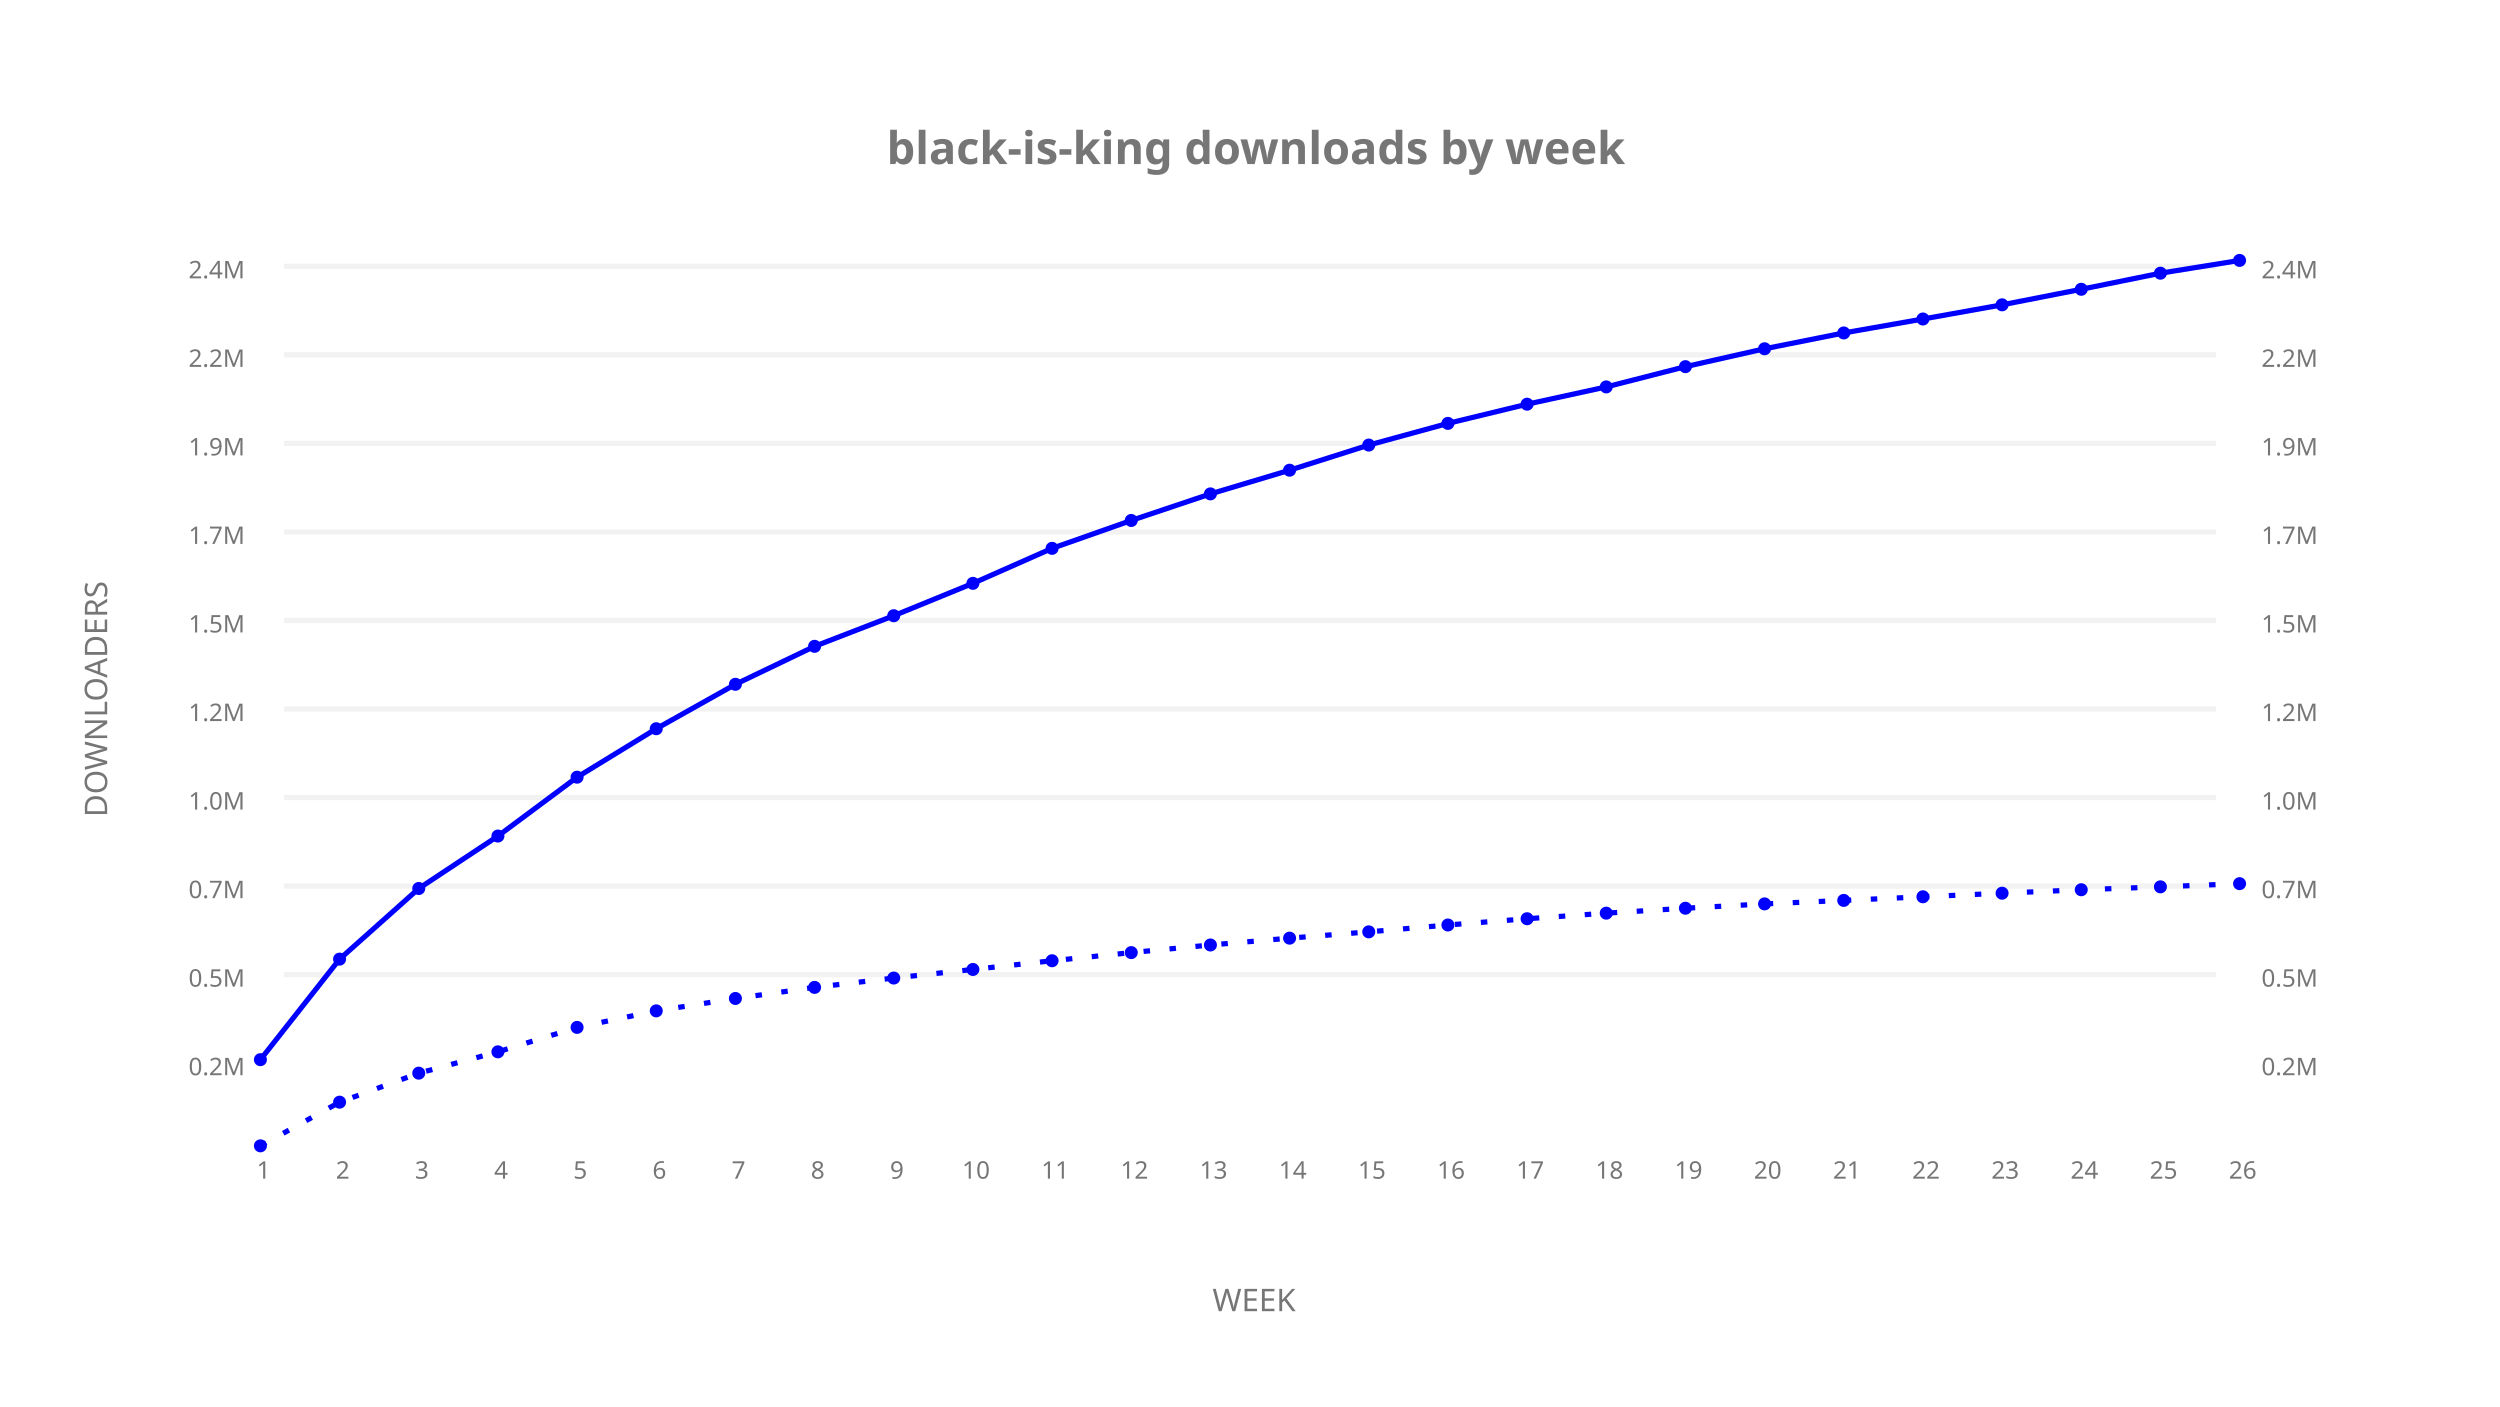
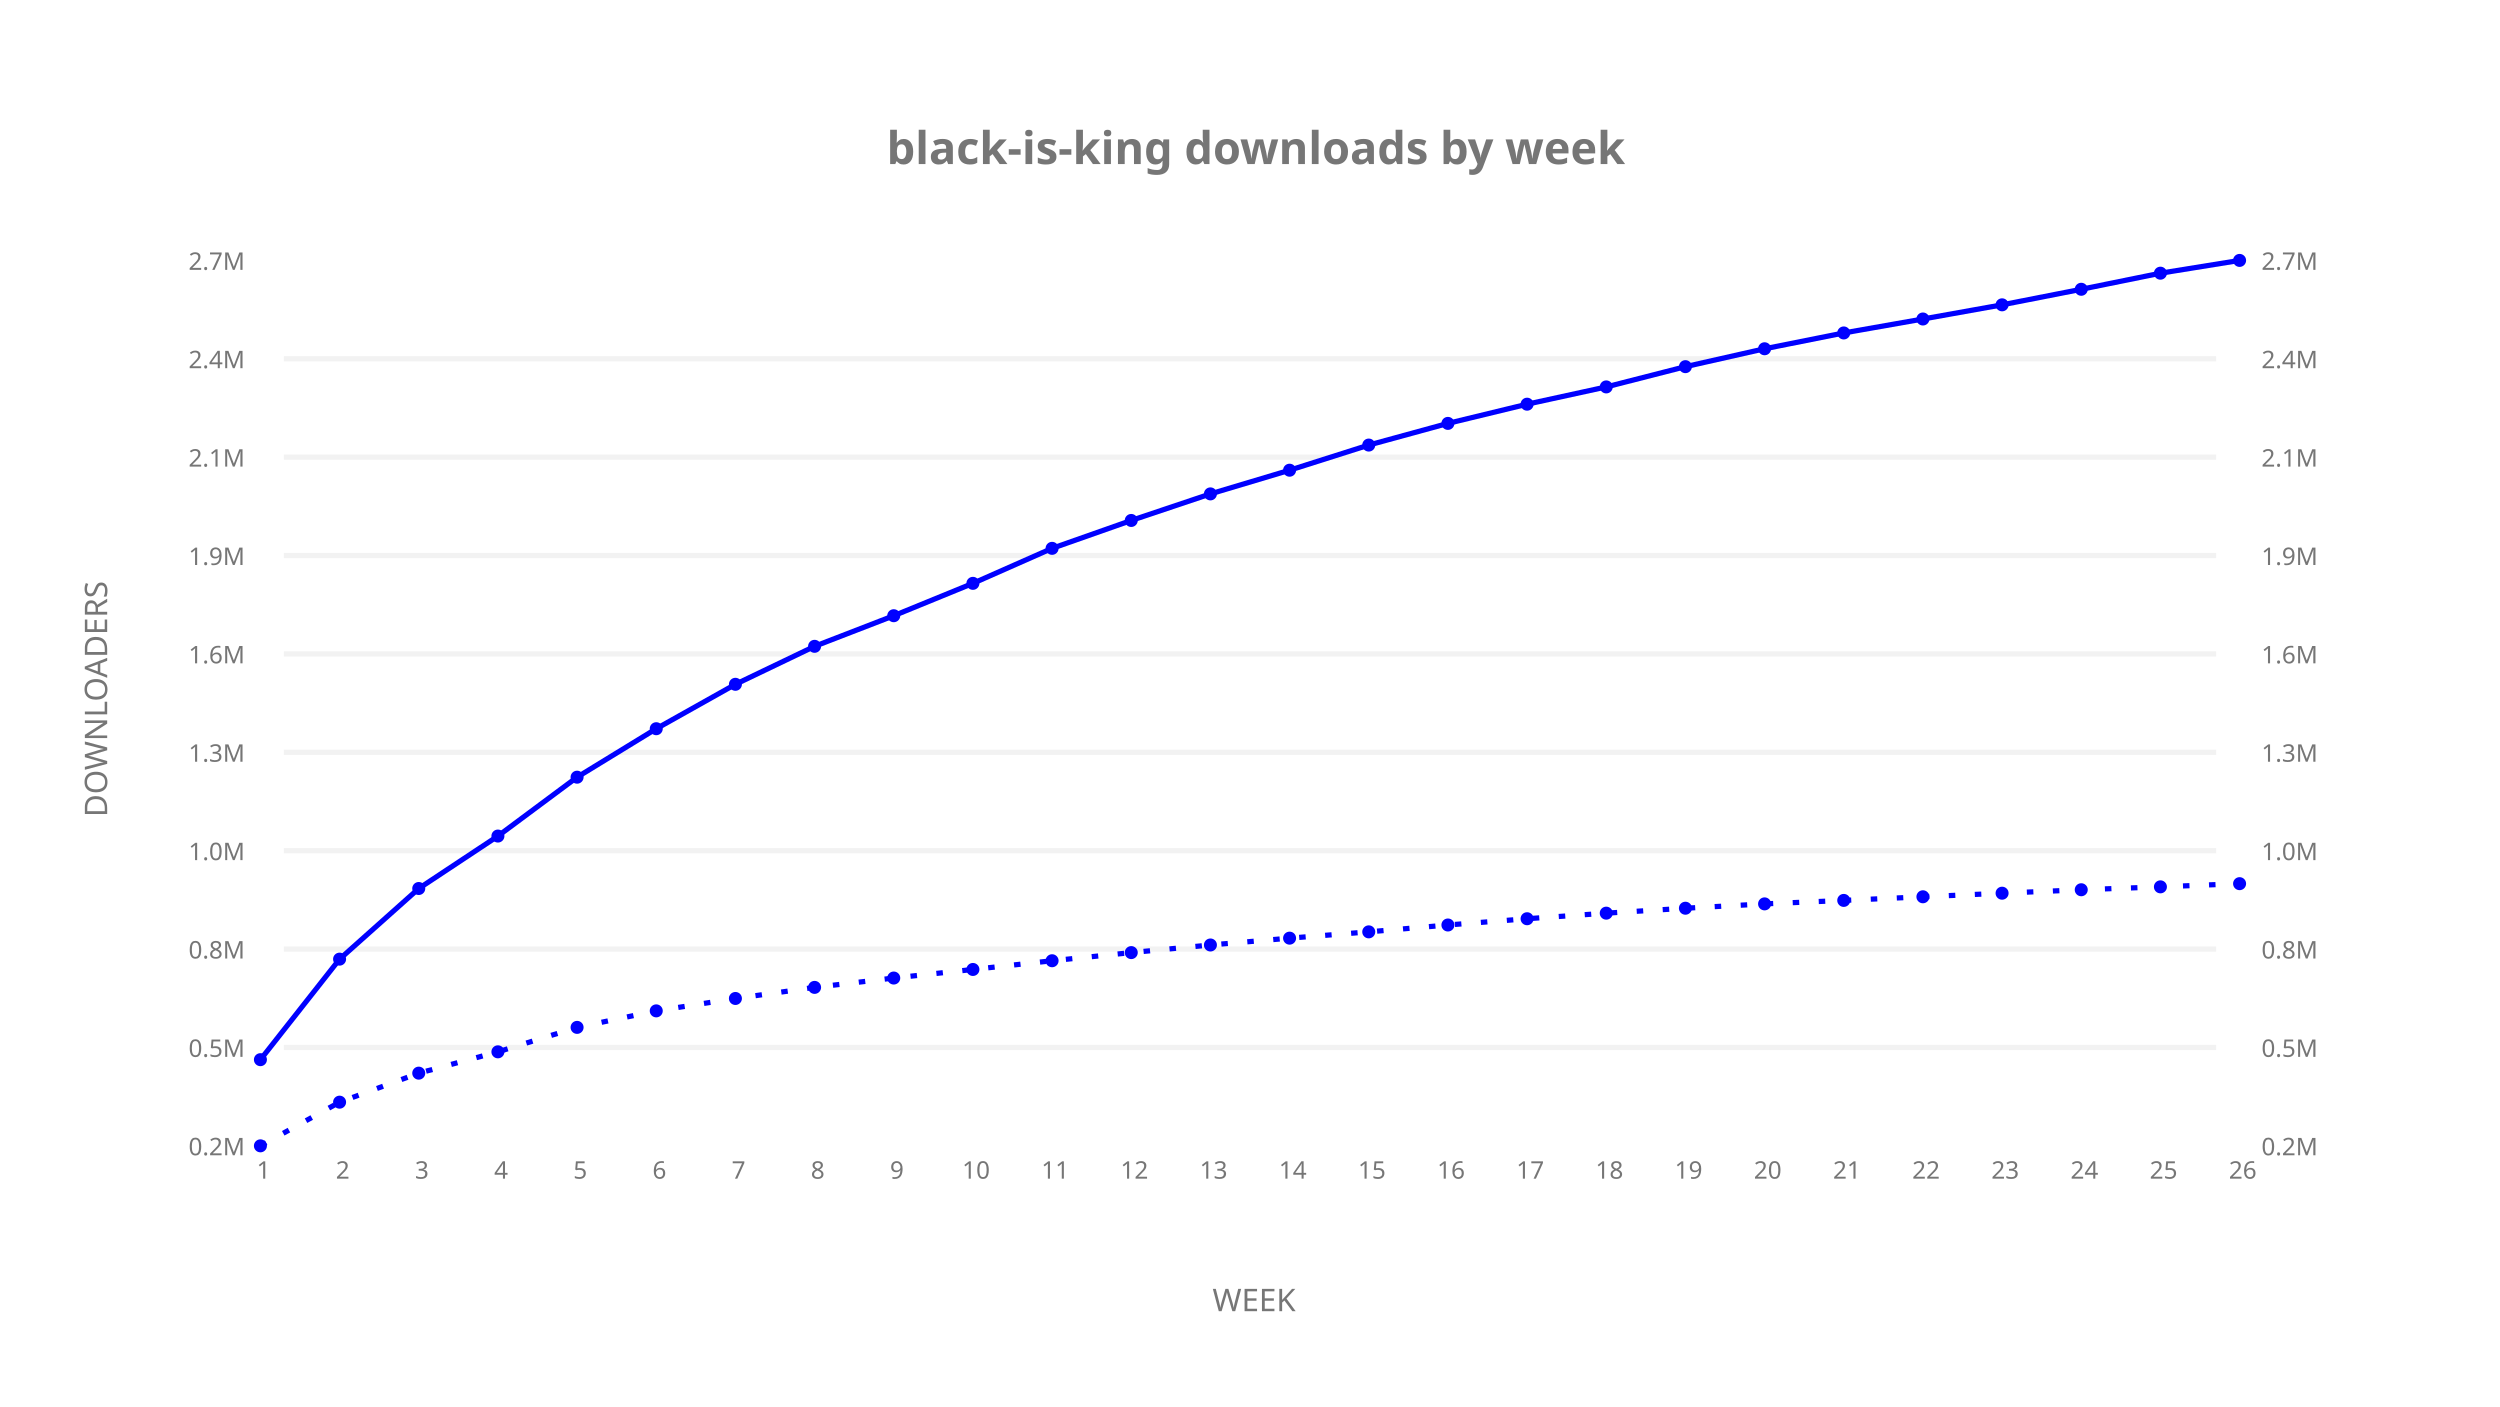
<svg xmlns="http://www.w3.org/2000/svg" xml:space="preserve" id="black-is-king-downloads-by-week-black-is-king-week" x="0px" y="0px" width="1920px" height="1080px" viewBox="0 0 1920 1080" enable-background="new 0 0 1920 1080" role="img">
  <g id="annotations">
    <text x="960" y="126" font-family="Atkinson Hyperlegible" font-size="26pt" text-anchor="middle" text-align="center" font-weight="600" font-style="normal" style="fill:rgb(118,118,118); fill-opacity:1; stroke:rgb(118,118,118); stroke-opacity:0; stroke-width:0.5"> black-is-king downloads by week</text>
    <g id="axes-lines">
      <text x="960" y="1007" font-family="Atkinson Hyperlegible" font-size="18pt" text-anchor="middle" text-align="center" font-weight="500" font-style="normal" style="fill:rgb(118,118,118); fill-opacity:1; stroke:rgb(118,118,118); stroke-opacity:0; stroke-width:0.5"> WEEK</text>
      <text x="73" y="540" font-family="Atkinson Hyperlegible" font-size="18pt" text-anchor="middle" text-align="center" dominant-baseline="central" font-weight="500" font-style="normal" style="fill:rgb(118,118,118); fill-opacity:1; stroke:rgb(118,118,118); stroke-opacity:0; stroke-width:0.5" transform="rotate(-90,73,540)"> DOWNLOADERS</text>
    </g>
    <g id="tic-y-label-lines">
-       <line x1="218" y1="748.513" x2="1702" y2="748.513" style="fill:rgb(0,0,255); fill-opacity:0; stroke:rgb(242,242,242); stroke-opacity:1; stroke-width:4" />
-       <line x1="218" y1="680.513" x2="1702" y2="680.513" style="fill:rgb(0,0,255); fill-opacity:0; stroke:rgb(242,242,242); stroke-opacity:1; stroke-width:4" />
-       <line x1="218" y1="612.513" x2="1702" y2="612.513" style="fill:rgb(0,0,255); fill-opacity:0; stroke:rgb(242,242,242); stroke-opacity:1; stroke-width:4" />
-       <line x1="218" y1="544.513" x2="1702" y2="544.513" style="fill:rgb(0,0,255); fill-opacity:0; stroke:rgb(242,242,242); stroke-opacity:1; stroke-width:4" />
-       <line x1="218" y1="476.513" x2="1702" y2="476.513" style="fill:rgb(0,0,255); fill-opacity:0; stroke:rgb(242,242,242); stroke-opacity:1; stroke-width:4" />
-       <line x1="218" y1="408.513" x2="1702" y2="408.513" style="fill:rgb(0,0,255); fill-opacity:0; stroke:rgb(242,242,242); stroke-opacity:1; stroke-width:4" />
-       <line x1="218" y1="340.513" x2="1702" y2="340.513" style="fill:rgb(0,0,255); fill-opacity:0; stroke:rgb(242,242,242); stroke-opacity:1; stroke-width:4" />
-       <line x1="218" y1="272.513" x2="1702" y2="272.513" style="fill:rgb(0,0,255); fill-opacity:0; stroke:rgb(242,242,242); stroke-opacity:1; stroke-width:4" />
-       <line x1="218" y1="204.513" x2="1702" y2="204.513" style="fill:rgb(0,0,255); fill-opacity:0; stroke:rgb(242,242,242); stroke-opacity:1; stroke-width:4" />
+       <line x1="218" y1="804.444" x2="1702" y2="804.444" style="fill:rgb(0,0,255); fill-opacity:0; stroke:rgb(242,242,242); stroke-opacity:1; stroke-width:4" />
+       <line x1="218" y1="728.889" x2="1702" y2="728.889" style="fill:rgb(0,0,255); fill-opacity:0; stroke:rgb(242,242,242); stroke-opacity:1; stroke-width:4" />
+       <line x1="218" y1="653.333" x2="1702" y2="653.333" style="fill:rgb(0,0,255); fill-opacity:0; stroke:rgb(242,242,242); stroke-opacity:1; stroke-width:4" />
+       <line x1="218" y1="577.778" x2="1702" y2="577.778" style="fill:rgb(0,0,255); fill-opacity:0; stroke:rgb(242,242,242); stroke-opacity:1; stroke-width:4" />
+       <line x1="218" y1="502.222" x2="1702" y2="502.222" style="fill:rgb(0,0,255); fill-opacity:0; stroke:rgb(242,242,242); stroke-opacity:1; stroke-width:4" />
+       <line x1="218" y1="426.667" x2="1702" y2="426.667" style="fill:rgb(0,0,255); fill-opacity:0; stroke:rgb(242,242,242); stroke-opacity:1; stroke-width:4" />
+       <line x1="218" y1="351.111" x2="1702" y2="351.111" style="fill:rgb(0,0,255); fill-opacity:0; stroke:rgb(242,242,242); stroke-opacity:1; stroke-width:4" />
+       <line x1="218" y1="275.556" x2="1702" y2="275.556" style="fill:rgb(0,0,255); fill-opacity:0; stroke:rgb(242,242,242); stroke-opacity:1; stroke-width:4" />
    </g>
    <g id="tic-x-labels">
      <text x="200" y="898" font-family="Atkinson Hyperlegible" font-size="14pt" text-anchor="middle" text-align="center" dominant-baseline="central" font-weight="400" font-style="normal" style="fill:rgb(118,118,118); fill-opacity:1; stroke:rgb(118,118,118); stroke-opacity:0; stroke-width:0.5"> 1</text>
      <text x="260.8" y="898" font-family="Atkinson Hyperlegible" font-size="14pt" text-anchor="middle" text-align="center" dominant-baseline="central" font-weight="400" font-style="normal" style="fill:rgb(118,118,118); fill-opacity:1; stroke:rgb(118,118,118); stroke-opacity:0; stroke-width:0.5"> 2</text>
      <text x="321.6" y="898" font-family="Atkinson Hyperlegible" font-size="14pt" text-anchor="middle" text-align="center" dominant-baseline="central" font-weight="400" font-style="normal" style="fill:rgb(118,118,118); fill-opacity:1; stroke:rgb(118,118,118); stroke-opacity:0; stroke-width:0.5"> 3</text>
      <text x="382.4" y="898" font-family="Atkinson Hyperlegible" font-size="14pt" text-anchor="middle" text-align="center" dominant-baseline="central" font-weight="400" font-style="normal" style="fill:rgb(118,118,118); fill-opacity:1; stroke:rgb(118,118,118); stroke-opacity:0; stroke-width:0.5"> 4</text>
      <text x="443.2" y="898" font-family="Atkinson Hyperlegible" font-size="14pt" text-anchor="middle" text-align="center" dominant-baseline="central" font-weight="400" font-style="normal" style="fill:rgb(118,118,118); fill-opacity:1; stroke:rgb(118,118,118); stroke-opacity:0; stroke-width:0.5"> 5</text>
      <text x="504" y="898" font-family="Atkinson Hyperlegible" font-size="14pt" text-anchor="middle" text-align="center" dominant-baseline="central" font-weight="400" font-style="normal" style="fill:rgb(118,118,118); fill-opacity:1; stroke:rgb(118,118,118); stroke-opacity:0; stroke-width:0.5"> 6</text>
      <text x="564.8" y="898" font-family="Atkinson Hyperlegible" font-size="14pt" text-anchor="middle" text-align="center" dominant-baseline="central" font-weight="400" font-style="normal" style="fill:rgb(118,118,118); fill-opacity:1; stroke:rgb(118,118,118); stroke-opacity:0; stroke-width:0.5"> 7</text>
      <text x="625.6" y="898" font-family="Atkinson Hyperlegible" font-size="14pt" text-anchor="middle" text-align="center" dominant-baseline="central" font-weight="400" font-style="normal" style="fill:rgb(118,118,118); fill-opacity:1; stroke:rgb(118,118,118); stroke-opacity:0; stroke-width:0.5"> 8</text>
      <text x="686.4" y="898" font-family="Atkinson Hyperlegible" font-size="14pt" text-anchor="middle" text-align="center" dominant-baseline="central" font-weight="400" font-style="normal" style="fill:rgb(118,118,118); fill-opacity:1; stroke:rgb(118,118,118); stroke-opacity:0; stroke-width:0.5"> 9</text>
      <text x="747.2" y="898" font-family="Atkinson Hyperlegible" font-size="14pt" text-anchor="middle" text-align="center" dominant-baseline="central" font-weight="400" font-style="normal" style="fill:rgb(118,118,118); fill-opacity:1; stroke:rgb(118,118,118); stroke-opacity:0; stroke-width:0.5"> 10</text>
      <text x="808" y="898" font-family="Atkinson Hyperlegible" font-size="14pt" text-anchor="middle" text-align="center" dominant-baseline="central" font-weight="400" font-style="normal" style="fill:rgb(118,118,118); fill-opacity:1; stroke:rgb(118,118,118); stroke-opacity:0; stroke-width:0.5"> 11</text>
      <text x="868.8" y="898" font-family="Atkinson Hyperlegible" font-size="14pt" text-anchor="middle" text-align="center" dominant-baseline="central" font-weight="400" font-style="normal" style="fill:rgb(118,118,118); fill-opacity:1; stroke:rgb(118,118,118); stroke-opacity:0; stroke-width:0.5"> 12</text>
      <text x="929.6" y="898" font-family="Atkinson Hyperlegible" font-size="14pt" text-anchor="middle" text-align="center" dominant-baseline="central" font-weight="400" font-style="normal" style="fill:rgb(118,118,118); fill-opacity:1; stroke:rgb(118,118,118); stroke-opacity:0; stroke-width:0.5"> 13</text>
      <text x="990.4" y="898" font-family="Atkinson Hyperlegible" font-size="14pt" text-anchor="middle" text-align="center" dominant-baseline="central" font-weight="400" font-style="normal" style="fill:rgb(118,118,118); fill-opacity:1; stroke:rgb(118,118,118); stroke-opacity:0; stroke-width:0.5"> 14</text>
      <text x="1051.2" y="898" font-family="Atkinson Hyperlegible" font-size="14pt" text-anchor="middle" text-align="center" dominant-baseline="central" font-weight="400" font-style="normal" style="fill:rgb(118,118,118); fill-opacity:1; stroke:rgb(118,118,118); stroke-opacity:0; stroke-width:0.5"> 15</text>
      <text x="1112" y="898" font-family="Atkinson Hyperlegible" font-size="14pt" text-anchor="middle" text-align="center" dominant-baseline="central" font-weight="400" font-style="normal" style="fill:rgb(118,118,118); fill-opacity:1; stroke:rgb(118,118,118); stroke-opacity:0; stroke-width:0.5"> 16</text>
      <text x="1172.8" y="898" font-family="Atkinson Hyperlegible" font-size="14pt" text-anchor="middle" text-align="center" dominant-baseline="central" font-weight="400" font-style="normal" style="fill:rgb(118,118,118); fill-opacity:1; stroke:rgb(118,118,118); stroke-opacity:0; stroke-width:0.5"> 17</text>
      <text x="1233.6" y="898" font-family="Atkinson Hyperlegible" font-size="14pt" text-anchor="middle" text-align="center" dominant-baseline="central" font-weight="400" font-style="normal" style="fill:rgb(118,118,118); fill-opacity:1; stroke:rgb(118,118,118); stroke-opacity:0; stroke-width:0.5"> 18</text>
      <text x="1294.4" y="898" font-family="Atkinson Hyperlegible" font-size="14pt" text-anchor="middle" text-align="center" dominant-baseline="central" font-weight="400" font-style="normal" style="fill:rgb(118,118,118); fill-opacity:1; stroke:rgb(118,118,118); stroke-opacity:0; stroke-width:0.5"> 19</text>
      <text x="1355.2" y="898" font-family="Atkinson Hyperlegible" font-size="14pt" text-anchor="middle" text-align="center" dominant-baseline="central" font-weight="400" font-style="normal" style="fill:rgb(118,118,118); fill-opacity:1; stroke:rgb(118,118,118); stroke-opacity:0; stroke-width:0.5"> 20</text>
      <text x="1416" y="898" font-family="Atkinson Hyperlegible" font-size="14pt" text-anchor="middle" text-align="center" dominant-baseline="central" font-weight="400" font-style="normal" style="fill:rgb(118,118,118); fill-opacity:1; stroke:rgb(118,118,118); stroke-opacity:0; stroke-width:0.5"> 21</text>
      <text x="1476.8" y="898" font-family="Atkinson Hyperlegible" font-size="14pt" text-anchor="middle" text-align="center" dominant-baseline="central" font-weight="400" font-style="normal" style="fill:rgb(118,118,118); fill-opacity:1; stroke:rgb(118,118,118); stroke-opacity:0; stroke-width:0.5"> 22</text>
      <text x="1537.6" y="898" font-family="Atkinson Hyperlegible" font-size="14pt" text-anchor="middle" text-align="center" dominant-baseline="central" font-weight="400" font-style="normal" style="fill:rgb(118,118,118); fill-opacity:1; stroke:rgb(118,118,118); stroke-opacity:0; stroke-width:0.5"> 23</text>
      <text x="1598.4" y="898" font-family="Atkinson Hyperlegible" font-size="14pt" text-anchor="middle" text-align="center" dominant-baseline="central" font-weight="400" font-style="normal" style="fill:rgb(118,118,118); fill-opacity:1; stroke:rgb(118,118,118); stroke-opacity:0; stroke-width:0.5"> 24</text>
      <text x="1659.2" y="898" font-family="Atkinson Hyperlegible" font-size="14pt" text-anchor="middle" text-align="center" dominant-baseline="central" font-weight="400" font-style="normal" style="fill:rgb(118,118,118); fill-opacity:1; stroke:rgb(118,118,118); stroke-opacity:0; stroke-width:0.5"> 25</text>
      <text x="1720" y="898" font-family="Atkinson Hyperlegible" font-size="14pt" text-anchor="middle" text-align="center" dominant-baseline="central" font-weight="400" font-style="normal" style="fill:rgb(118,118,118); fill-opacity:1; stroke:rgb(118,118,118); stroke-opacity:0; stroke-width:0.5"> 26</text>
    </g>
    <g id="tic-y-labels">
-       <text x="164" y="818.513" font-family="Atkinson Hyperlegible" font-size="14pt" text-anchor="middle" text-align="center" dominant-baseline="central" font-weight="400" font-style="normal" style="fill:rgb(118,118,118); fill-opacity:1; stroke:rgb(118,118,118); stroke-opacity:0; stroke-width:0.5"> 0.2M</text>
-       <text x="1756" y="818.513" font-family="Atkinson Hyperlegible" font-size="14pt" text-anchor="middle" text-align="center" dominant-baseline="central" font-weight="400" font-style="normal" style="fill:rgb(118,118,118); fill-opacity:1; stroke:rgb(118,118,118); stroke-opacity:0; stroke-width:0.5"> 0.2M</text>
-       <text x="164" y="750.513" font-family="Atkinson Hyperlegible" font-size="14pt" text-anchor="middle" text-align="center" dominant-baseline="central" font-weight="400" font-style="normal" style="fill:rgb(118,118,118); fill-opacity:1; stroke:rgb(118,118,118); stroke-opacity:0; stroke-width:0.5"> 0.5M</text>
-       <text x="1756" y="750.513" font-family="Atkinson Hyperlegible" font-size="14pt" text-anchor="middle" text-align="center" dominant-baseline="central" font-weight="400" font-style="normal" style="fill:rgb(118,118,118); fill-opacity:1; stroke:rgb(118,118,118); stroke-opacity:0; stroke-width:0.5"> 0.5M</text>
-       <text x="164" y="682.513" font-family="Atkinson Hyperlegible" font-size="14pt" text-anchor="middle" text-align="center" dominant-baseline="central" font-weight="400" font-style="normal" style="fill:rgb(118,118,118); fill-opacity:1; stroke:rgb(118,118,118); stroke-opacity:0; stroke-width:0.5"> 0.7M</text>
-       <text x="1756" y="682.513" font-family="Atkinson Hyperlegible" font-size="14pt" text-anchor="middle" text-align="center" dominant-baseline="central" font-weight="400" font-style="normal" style="fill:rgb(118,118,118); fill-opacity:1; stroke:rgb(118,118,118); stroke-opacity:0; stroke-width:0.5"> 0.7M</text>
-       <text x="164" y="614.513" font-family="Atkinson Hyperlegible" font-size="14pt" text-anchor="middle" text-align="center" dominant-baseline="central" font-weight="400" font-style="normal" style="fill:rgb(118,118,118); fill-opacity:1; stroke:rgb(118,118,118); stroke-opacity:0; stroke-width:0.5"> 1.0M</text>
-       <text x="1756" y="614.513" font-family="Atkinson Hyperlegible" font-size="14pt" text-anchor="middle" text-align="center" dominant-baseline="central" font-weight="400" font-style="normal" style="fill:rgb(118,118,118); fill-opacity:1; stroke:rgb(118,118,118); stroke-opacity:0; stroke-width:0.5"> 1.0M</text>
-       <text x="164" y="546.513" font-family="Atkinson Hyperlegible" font-size="14pt" text-anchor="middle" text-align="center" dominant-baseline="central" font-weight="400" font-style="normal" style="fill:rgb(118,118,118); fill-opacity:1; stroke:rgb(118,118,118); stroke-opacity:0; stroke-width:0.5"> 1.2M</text>
-       <text x="1756" y="546.513" font-family="Atkinson Hyperlegible" font-size="14pt" text-anchor="middle" text-align="center" dominant-baseline="central" font-weight="400" font-style="normal" style="fill:rgb(118,118,118); fill-opacity:1; stroke:rgb(118,118,118); stroke-opacity:0; stroke-width:0.5"> 1.2M</text>
-       <text x="164" y="478.513" font-family="Atkinson Hyperlegible" font-size="14pt" text-anchor="middle" text-align="center" dominant-baseline="central" font-weight="400" font-style="normal" style="fill:rgb(118,118,118); fill-opacity:1; stroke:rgb(118,118,118); stroke-opacity:0; stroke-width:0.5"> 1.5M</text>
-       <text x="1756" y="478.513" font-family="Atkinson Hyperlegible" font-size="14pt" text-anchor="middle" text-align="center" dominant-baseline="central" font-weight="400" font-style="normal" style="fill:rgb(118,118,118); fill-opacity:1; stroke:rgb(118,118,118); stroke-opacity:0; stroke-width:0.5"> 1.5M</text>
-       <text x="164" y="410.513" font-family="Atkinson Hyperlegible" font-size="14pt" text-anchor="middle" text-align="center" dominant-baseline="central" font-weight="400" font-style="normal" style="fill:rgb(118,118,118); fill-opacity:1; stroke:rgb(118,118,118); stroke-opacity:0; stroke-width:0.5"> 1.7M</text>
-       <text x="1756" y="410.513" font-family="Atkinson Hyperlegible" font-size="14pt" text-anchor="middle" text-align="center" dominant-baseline="central" font-weight="400" font-style="normal" style="fill:rgb(118,118,118); fill-opacity:1; stroke:rgb(118,118,118); stroke-opacity:0; stroke-width:0.5"> 1.7M</text>
-       <text x="164" y="342.513" font-family="Atkinson Hyperlegible" font-size="14pt" text-anchor="middle" text-align="center" dominant-baseline="central" font-weight="400" font-style="normal" style="fill:rgb(118,118,118); fill-opacity:1; stroke:rgb(118,118,118); stroke-opacity:0; stroke-width:0.5"> 1.9M</text>
-       <text x="1756" y="342.513" font-family="Atkinson Hyperlegible" font-size="14pt" text-anchor="middle" text-align="center" dominant-baseline="central" font-weight="400" font-style="normal" style="fill:rgb(118,118,118); fill-opacity:1; stroke:rgb(118,118,118); stroke-opacity:0; stroke-width:0.5"> 1.9M</text>
-       <text x="164" y="274.513" font-family="Atkinson Hyperlegible" font-size="14pt" text-anchor="middle" text-align="center" dominant-baseline="central" font-weight="400" font-style="normal" style="fill:rgb(118,118,118); fill-opacity:1; stroke:rgb(118,118,118); stroke-opacity:0; stroke-width:0.5"> 2.2M</text>
-       <text x="1756" y="274.513" font-family="Atkinson Hyperlegible" font-size="14pt" text-anchor="middle" text-align="center" dominant-baseline="central" font-weight="400" font-style="normal" style="fill:rgb(118,118,118); fill-opacity:1; stroke:rgb(118,118,118); stroke-opacity:0; stroke-width:0.5"> 2.2M</text>
-       <text x="164" y="206.513" font-family="Atkinson Hyperlegible" font-size="14pt" text-anchor="middle" text-align="center" dominant-baseline="central" font-weight="400" font-style="normal" style="fill:rgb(118,118,118); fill-opacity:1; stroke:rgb(118,118,118); stroke-opacity:0; stroke-width:0.5"> 2.4M</text>
-       <text x="1756" y="206.513" font-family="Atkinson Hyperlegible" font-size="14pt" text-anchor="middle" text-align="center" dominant-baseline="central" font-weight="400" font-style="normal" style="fill:rgb(118,118,118); fill-opacity:1; stroke:rgb(118,118,118); stroke-opacity:0; stroke-width:0.5"> 2.4M</text>
+       <text x="164" y="880" font-family="Atkinson Hyperlegible" font-size="14pt" text-anchor="middle" text-align="center" dominant-baseline="central" font-weight="400" font-style="normal" style="fill:rgb(118,118,118); fill-opacity:1; stroke:rgb(118,118,118); stroke-opacity:0; stroke-width:0.5"> 0.2M</text>
+       <text x="1756" y="880" font-family="Atkinson Hyperlegible" font-size="14pt" text-anchor="middle" text-align="center" dominant-baseline="central" font-weight="400" font-style="normal" style="fill:rgb(118,118,118); fill-opacity:1; stroke:rgb(118,118,118); stroke-opacity:0; stroke-width:0.5"> 0.2M</text>
+       <text x="164" y="804.444" font-family="Atkinson Hyperlegible" font-size="14pt" text-anchor="middle" text-align="center" dominant-baseline="central" font-weight="400" font-style="normal" style="fill:rgb(118,118,118); fill-opacity:1; stroke:rgb(118,118,118); stroke-opacity:0; stroke-width:0.5"> 0.5M</text>
+       <text x="1756" y="804.444" font-family="Atkinson Hyperlegible" font-size="14pt" text-anchor="middle" text-align="center" dominant-baseline="central" font-weight="400" font-style="normal" style="fill:rgb(118,118,118); fill-opacity:1; stroke:rgb(118,118,118); stroke-opacity:0; stroke-width:0.5"> 0.5M</text>
+       <text x="164" y="728.889" font-family="Atkinson Hyperlegible" font-size="14pt" text-anchor="middle" text-align="center" dominant-baseline="central" font-weight="400" font-style="normal" style="fill:rgb(118,118,118); fill-opacity:1; stroke:rgb(118,118,118); stroke-opacity:0; stroke-width:0.5"> 0.8M</text>
+       <text x="1756" y="728.889" font-family="Atkinson Hyperlegible" font-size="14pt" text-anchor="middle" text-align="center" dominant-baseline="central" font-weight="400" font-style="normal" style="fill:rgb(118,118,118); fill-opacity:1; stroke:rgb(118,118,118); stroke-opacity:0; stroke-width:0.5"> 0.8M</text>
+       <text x="164" y="653.333" font-family="Atkinson Hyperlegible" font-size="14pt" text-anchor="middle" text-align="center" dominant-baseline="central" font-weight="400" font-style="normal" style="fill:rgb(118,118,118); fill-opacity:1; stroke:rgb(118,118,118); stroke-opacity:0; stroke-width:0.5"> 1.0M</text>
+       <text x="1756" y="653.333" font-family="Atkinson Hyperlegible" font-size="14pt" text-anchor="middle" text-align="center" dominant-baseline="central" font-weight="400" font-style="normal" style="fill:rgb(118,118,118); fill-opacity:1; stroke:rgb(118,118,118); stroke-opacity:0; stroke-width:0.5"> 1.0M</text>
+       <text x="164" y="577.778" font-family="Atkinson Hyperlegible" font-size="14pt" text-anchor="middle" text-align="center" dominant-baseline="central" font-weight="400" font-style="normal" style="fill:rgb(118,118,118); fill-opacity:1; stroke:rgb(118,118,118); stroke-opacity:0; stroke-width:0.5"> 1.3M</text>
+       <text x="1756" y="577.778" font-family="Atkinson Hyperlegible" font-size="14pt" text-anchor="middle" text-align="center" dominant-baseline="central" font-weight="400" font-style="normal" style="fill:rgb(118,118,118); fill-opacity:1; stroke:rgb(118,118,118); stroke-opacity:0; stroke-width:0.5"> 1.3M</text>
+       <text x="164" y="502.222" font-family="Atkinson Hyperlegible" font-size="14pt" text-anchor="middle" text-align="center" dominant-baseline="central" font-weight="400" font-style="normal" style="fill:rgb(118,118,118); fill-opacity:1; stroke:rgb(118,118,118); stroke-opacity:0; stroke-width:0.5"> 1.6M</text>
+       <text x="1756" y="502.222" font-family="Atkinson Hyperlegible" font-size="14pt" text-anchor="middle" text-align="center" dominant-baseline="central" font-weight="400" font-style="normal" style="fill:rgb(118,118,118); fill-opacity:1; stroke:rgb(118,118,118); stroke-opacity:0; stroke-width:0.5"> 1.6M</text>
+       <text x="164" y="426.667" font-family="Atkinson Hyperlegible" font-size="14pt" text-anchor="middle" text-align="center" dominant-baseline="central" font-weight="400" font-style="normal" style="fill:rgb(118,118,118); fill-opacity:1; stroke:rgb(118,118,118); stroke-opacity:0; stroke-width:0.5"> 1.9M</text>
+       <text x="1756" y="426.667" font-family="Atkinson Hyperlegible" font-size="14pt" text-anchor="middle" text-align="center" dominant-baseline="central" font-weight="400" font-style="normal" style="fill:rgb(118,118,118); fill-opacity:1; stroke:rgb(118,118,118); stroke-opacity:0; stroke-width:0.5"> 1.9M</text>
+       <text x="164" y="351.111" font-family="Atkinson Hyperlegible" font-size="14pt" text-anchor="middle" text-align="center" dominant-baseline="central" font-weight="400" font-style="normal" style="fill:rgb(118,118,118); fill-opacity:1; stroke:rgb(118,118,118); stroke-opacity:0; stroke-width:0.5"> 2.1M</text>
+       <text x="1756" y="351.111" font-family="Atkinson Hyperlegible" font-size="14pt" text-anchor="middle" text-align="center" dominant-baseline="central" font-weight="400" font-style="normal" style="fill:rgb(118,118,118); fill-opacity:1; stroke:rgb(118,118,118); stroke-opacity:0; stroke-width:0.5"> 2.1M</text>
+       <text x="164" y="275.556" font-family="Atkinson Hyperlegible" font-size="14pt" text-anchor="middle" text-align="center" dominant-baseline="central" font-weight="400" font-style="normal" style="fill:rgb(118,118,118); fill-opacity:1; stroke:rgb(118,118,118); stroke-opacity:0; stroke-width:0.5"> 2.4M</text>
+       <text x="1756" y="275.556" font-family="Atkinson Hyperlegible" font-size="14pt" text-anchor="middle" text-align="center" dominant-baseline="central" font-weight="400" font-style="normal" style="fill:rgb(118,118,118); fill-opacity:1; stroke:rgb(118,118,118); stroke-opacity:0; stroke-width:0.5"> 2.4M</text>
+       <text x="164" y="200" font-family="Atkinson Hyperlegible" font-size="14pt" text-anchor="middle" text-align="center" dominant-baseline="central" font-weight="400" font-style="normal" style="fill:rgb(118,118,118); fill-opacity:1; stroke:rgb(118,118,118); stroke-opacity:0; stroke-width:0.5"> 2.7M</text>
+       <text x="1756" y="200" font-family="Atkinson Hyperlegible" font-size="14pt" text-anchor="middle" text-align="center" dominant-baseline="central" font-weight="400" font-style="normal" style="fill:rgb(118,118,118); fill-opacity:1; stroke:rgb(118,118,118); stroke-opacity:0; stroke-width:0.5"> 2.7M</text>
    </g>
  </g>
  <g id="polyline-black-is-king downloads by week">
    <polyline points="200,813.826 260.8,736.615 321.6,682.374 382.4,642.094 443.2,596.884 504,559.654 564.8,525.546 625.6,496.38 686.4,472.871 747.2,448.009 808,421.13 868.8,399.716 929.6,379.31 990.4,361.123 1051.2,341.811 1112,325.168 1172.8,310.422 1233.6,297.154 1294.4,281.593 1355.2,267.851 1416,255.708 1476.8,244.992 1537.6,234.107 1598.4,222.168 1659.2,209.811 1720,200 " style="fill:rgb(0,0,255); fill-opacity:0; stroke:rgb(0,0,255); stroke-opacity:1; stroke-width:4" />
  </g>
  <g id="markers-black-is-king downloads by week">
    <circle cx="200" cy="813.826" r="5" style="fill:rgb(0,0,255); fill-opacity:1; stroke:rgb(0,0,255); stroke-opacity:0; stroke-width:4">
</circle>
    <circle cx="260.8" cy="736.615" r="5" style="fill:rgb(0,0,255); fill-opacity:1; stroke:rgb(0,0,255); stroke-opacity:0; stroke-width:4">
</circle>
    <circle cx="321.6" cy="682.374" r="5" style="fill:rgb(0,0,255); fill-opacity:1; stroke:rgb(0,0,255); stroke-opacity:0; stroke-width:4">
</circle>
    <circle cx="382.4" cy="642.094" r="5" style="fill:rgb(0,0,255); fill-opacity:1; stroke:rgb(0,0,255); stroke-opacity:0; stroke-width:4">
</circle>
    <circle cx="443.2" cy="596.884" r="5" style="fill:rgb(0,0,255); fill-opacity:1; stroke:rgb(0,0,255); stroke-opacity:0; stroke-width:4">
</circle>
    <circle cx="504" cy="559.654" r="5" style="fill:rgb(0,0,255); fill-opacity:1; stroke:rgb(0,0,255); stroke-opacity:0; stroke-width:4">
</circle>
    <circle cx="564.8" cy="525.546" r="5" style="fill:rgb(0,0,255); fill-opacity:1; stroke:rgb(0,0,255); stroke-opacity:0; stroke-width:4">
</circle>
    <circle cx="625.6" cy="496.38" r="5" style="fill:rgb(0,0,255); fill-opacity:1; stroke:rgb(0,0,255); stroke-opacity:0; stroke-width:4">
</circle>
    <circle cx="686.4" cy="472.871" r="5" style="fill:rgb(0,0,255); fill-opacity:1; stroke:rgb(0,0,255); stroke-opacity:0; stroke-width:4">
</circle>
    <circle cx="747.2" cy="448.009" r="5" style="fill:rgb(0,0,255); fill-opacity:1; stroke:rgb(0,0,255); stroke-opacity:0; stroke-width:4">
</circle>
    <circle cx="808" cy="421.13" r="5" style="fill:rgb(0,0,255); fill-opacity:1; stroke:rgb(0,0,255); stroke-opacity:0; stroke-width:4">
</circle>
    <circle cx="868.8" cy="399.716" r="5" style="fill:rgb(0,0,255); fill-opacity:1; stroke:rgb(0,0,255); stroke-opacity:0; stroke-width:4">
</circle>
    <circle cx="929.6" cy="379.31" r="5" style="fill:rgb(0,0,255); fill-opacity:1; stroke:rgb(0,0,255); stroke-opacity:0; stroke-width:4">
</circle>
    <circle cx="990.4" cy="361.123" r="5" style="fill:rgb(0,0,255); fill-opacity:1; stroke:rgb(0,0,255); stroke-opacity:0; stroke-width:4">
</circle>
    <circle cx="1051.2" cy="341.811" r="5" style="fill:rgb(0,0,255); fill-opacity:1; stroke:rgb(0,0,255); stroke-opacity:0; stroke-width:4">
</circle>
    <circle cx="1112" cy="325.168" r="5" style="fill:rgb(0,0,255); fill-opacity:1; stroke:rgb(0,0,255); stroke-opacity:0; stroke-width:4">
</circle>
    <circle cx="1172.8" cy="310.422" r="5" style="fill:rgb(0,0,255); fill-opacity:1; stroke:rgb(0,0,255); stroke-opacity:0; stroke-width:4">
</circle>
    <circle cx="1233.6" cy="297.154" r="5" style="fill:rgb(0,0,255); fill-opacity:1; stroke:rgb(0,0,255); stroke-opacity:0; stroke-width:4">
</circle>
    <circle cx="1294.4" cy="281.593" r="5" style="fill:rgb(0,0,255); fill-opacity:1; stroke:rgb(0,0,255); stroke-opacity:0; stroke-width:4">
</circle>
    <circle cx="1355.2" cy="267.851" r="5" style="fill:rgb(0,0,255); fill-opacity:1; stroke:rgb(0,0,255); stroke-opacity:0; stroke-width:4">
</circle>
    <circle cx="1416" cy="255.708" r="5" style="fill:rgb(0,0,255); fill-opacity:1; stroke:rgb(0,0,255); stroke-opacity:0; stroke-width:4">
</circle>
    <circle cx="1476.8" cy="244.992" r="5" style="fill:rgb(0,0,255); fill-opacity:1; stroke:rgb(0,0,255); stroke-opacity:0; stroke-width:4">
</circle>
    <circle cx="1537.6" cy="234.107" r="5" style="fill:rgb(0,0,255); fill-opacity:1; stroke:rgb(0,0,255); stroke-opacity:0; stroke-width:4">
</circle>
    <circle cx="1598.4" cy="222.168" r="5" style="fill:rgb(0,0,255); fill-opacity:1; stroke:rgb(0,0,255); stroke-opacity:0; stroke-width:4">
</circle>
    <circle cx="1659.2" cy="209.811" r="5" style="fill:rgb(0,0,255); fill-opacity:1; stroke:rgb(0,0,255); stroke-opacity:0; stroke-width:4">
</circle>
    <circle cx="1720" cy="200" r="5" style="fill:rgb(0,0,255); fill-opacity:1; stroke:rgb(0,0,255); stroke-opacity:0; stroke-width:4">
</circle>
  </g>
  <g id="polyline-black-is-king downloads by week uploaders">
    <polyline points="200,880 260.8,846.466 321.6,824.181 382.4,807.806 443.2,789.03 504,776.348 564.8,766.829 625.6,758.314 686.4,751.134 747.2,744.551 808,737.85 868.8,731.594 929.6,725.75 990.4,720.504 1051.2,715.667 1112,710.399 1172.8,705.589 1233.6,701.308 1294.4,697.52 1355.2,694.183 1416,691.516 1476.8,688.725 1537.6,685.982 1598.4,683.328 1659.2,681.098 1720,678.652 " stroke-dasharray="5 15" style="fill:rgb(0,0,255); fill-opacity:0; stroke:rgb(0,0,255); stroke-opacity:1; stroke-width:4" />
  </g>
  <g id="markers-black-is-king downloads by week uploaders">
    <circle cx="200" cy="880" r="5" style="fill:rgb(0,0,255); fill-opacity:1; stroke:rgb(0,0,255); stroke-opacity:0; stroke-width:4">
</circle>
    <circle cx="260.8" cy="846.466" r="5" style="fill:rgb(0,0,255); fill-opacity:1; stroke:rgb(0,0,255); stroke-opacity:0; stroke-width:4">
</circle>
    <circle cx="321.6" cy="824.181" r="5" style="fill:rgb(0,0,255); fill-opacity:1; stroke:rgb(0,0,255); stroke-opacity:0; stroke-width:4">
</circle>
    <circle cx="382.4" cy="807.806" r="5" style="fill:rgb(0,0,255); fill-opacity:1; stroke:rgb(0,0,255); stroke-opacity:0; stroke-width:4">
</circle>
    <circle cx="443.2" cy="789.03" r="5" style="fill:rgb(0,0,255); fill-opacity:1; stroke:rgb(0,0,255); stroke-opacity:0; stroke-width:4">
</circle>
    <circle cx="504" cy="776.348" r="5" style="fill:rgb(0,0,255); fill-opacity:1; stroke:rgb(0,0,255); stroke-opacity:0; stroke-width:4">
</circle>
    <circle cx="564.8" cy="766.829" r="5" style="fill:rgb(0,0,255); fill-opacity:1; stroke:rgb(0,0,255); stroke-opacity:0; stroke-width:4">
</circle>
    <circle cx="625.6" cy="758.314" r="5" style="fill:rgb(0,0,255); fill-opacity:1; stroke:rgb(0,0,255); stroke-opacity:0; stroke-width:4">
</circle>
    <circle cx="686.4" cy="751.134" r="5" style="fill:rgb(0,0,255); fill-opacity:1; stroke:rgb(0,0,255); stroke-opacity:0; stroke-width:4">
</circle>
    <circle cx="747.2" cy="744.551" r="5" style="fill:rgb(0,0,255); fill-opacity:1; stroke:rgb(0,0,255); stroke-opacity:0; stroke-width:4">
</circle>
    <circle cx="808" cy="737.85" r="5" style="fill:rgb(0,0,255); fill-opacity:1; stroke:rgb(0,0,255); stroke-opacity:0; stroke-width:4">
</circle>
    <circle cx="868.8" cy="731.594" r="5" style="fill:rgb(0,0,255); fill-opacity:1; stroke:rgb(0,0,255); stroke-opacity:0; stroke-width:4">
</circle>
    <circle cx="929.6" cy="725.75" r="5" style="fill:rgb(0,0,255); fill-opacity:1; stroke:rgb(0,0,255); stroke-opacity:0; stroke-width:4">
</circle>
    <circle cx="990.4" cy="720.504" r="5" style="fill:rgb(0,0,255); fill-opacity:1; stroke:rgb(0,0,255); stroke-opacity:0; stroke-width:4">
</circle>
    <circle cx="1051.2" cy="715.667" r="5" style="fill:rgb(0,0,255); fill-opacity:1; stroke:rgb(0,0,255); stroke-opacity:0; stroke-width:4">
</circle>
    <circle cx="1112" cy="710.399" r="5" style="fill:rgb(0,0,255); fill-opacity:1; stroke:rgb(0,0,255); stroke-opacity:0; stroke-width:4">
</circle>
    <circle cx="1172.8" cy="705.589" r="5" style="fill:rgb(0,0,255); fill-opacity:1; stroke:rgb(0,0,255); stroke-opacity:0; stroke-width:4">
</circle>
    <circle cx="1233.6" cy="701.308" r="5" style="fill:rgb(0,0,255); fill-opacity:1; stroke:rgb(0,0,255); stroke-opacity:0; stroke-width:4">
</circle>
    <circle cx="1294.4" cy="697.52" r="5" style="fill:rgb(0,0,255); fill-opacity:1; stroke:rgb(0,0,255); stroke-opacity:0; stroke-width:4">
</circle>
    <circle cx="1355.2" cy="694.183" r="5" style="fill:rgb(0,0,255); fill-opacity:1; stroke:rgb(0,0,255); stroke-opacity:0; stroke-width:4">
</circle>
    <circle cx="1416" cy="691.516" r="5" style="fill:rgb(0,0,255); fill-opacity:1; stroke:rgb(0,0,255); stroke-opacity:0; stroke-width:4">
</circle>
    <circle cx="1476.8" cy="688.725" r="5" style="fill:rgb(0,0,255); fill-opacity:1; stroke:rgb(0,0,255); stroke-opacity:0; stroke-width:4">
</circle>
    <circle cx="1537.6" cy="685.982" r="5" style="fill:rgb(0,0,255); fill-opacity:1; stroke:rgb(0,0,255); stroke-opacity:0; stroke-width:4">
</circle>
    <circle cx="1598.4" cy="683.328" r="5" style="fill:rgb(0,0,255); fill-opacity:1; stroke:rgb(0,0,255); stroke-opacity:0; stroke-width:4">
</circle>
    <circle cx="1659.2" cy="681.098" r="5" style="fill:rgb(0,0,255); fill-opacity:1; stroke:rgb(0,0,255); stroke-opacity:0; stroke-width:4">
</circle>
    <circle cx="1720" cy="678.652" r="5" style="fill:rgb(0,0,255); fill-opacity:1; stroke:rgb(0,0,255); stroke-opacity:0; stroke-width:4">
</circle>
  </g>
</svg>
